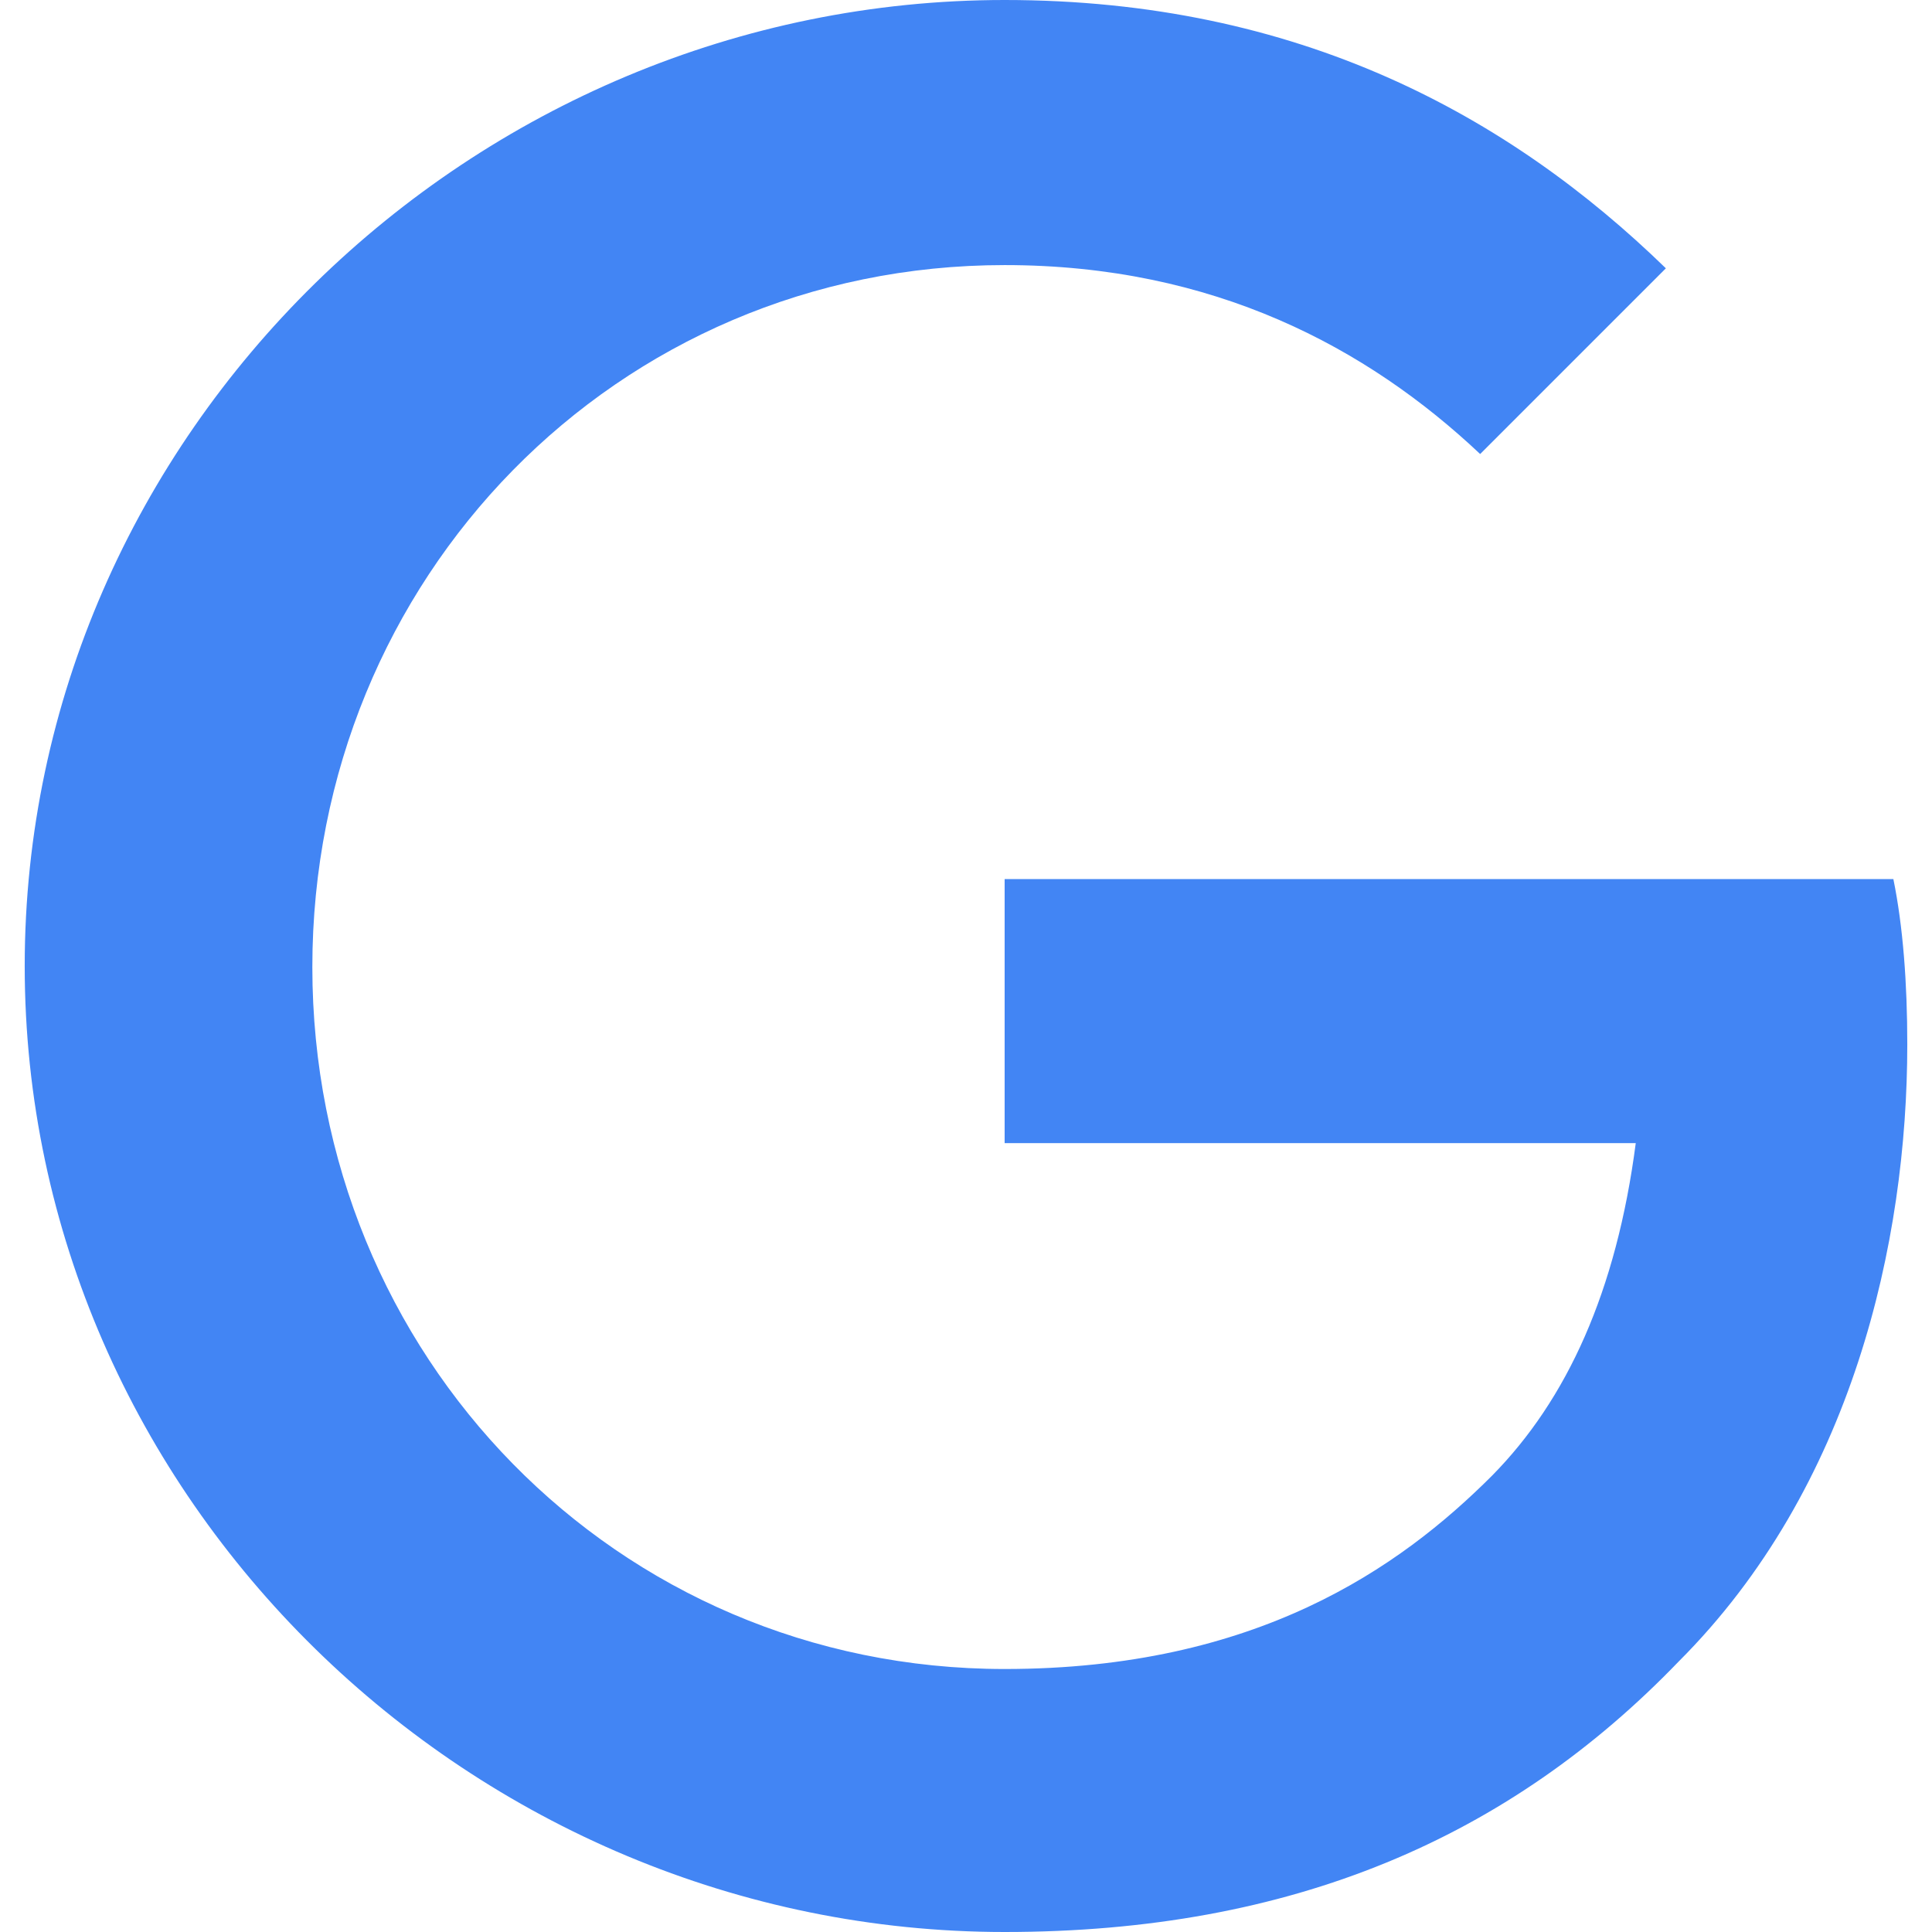
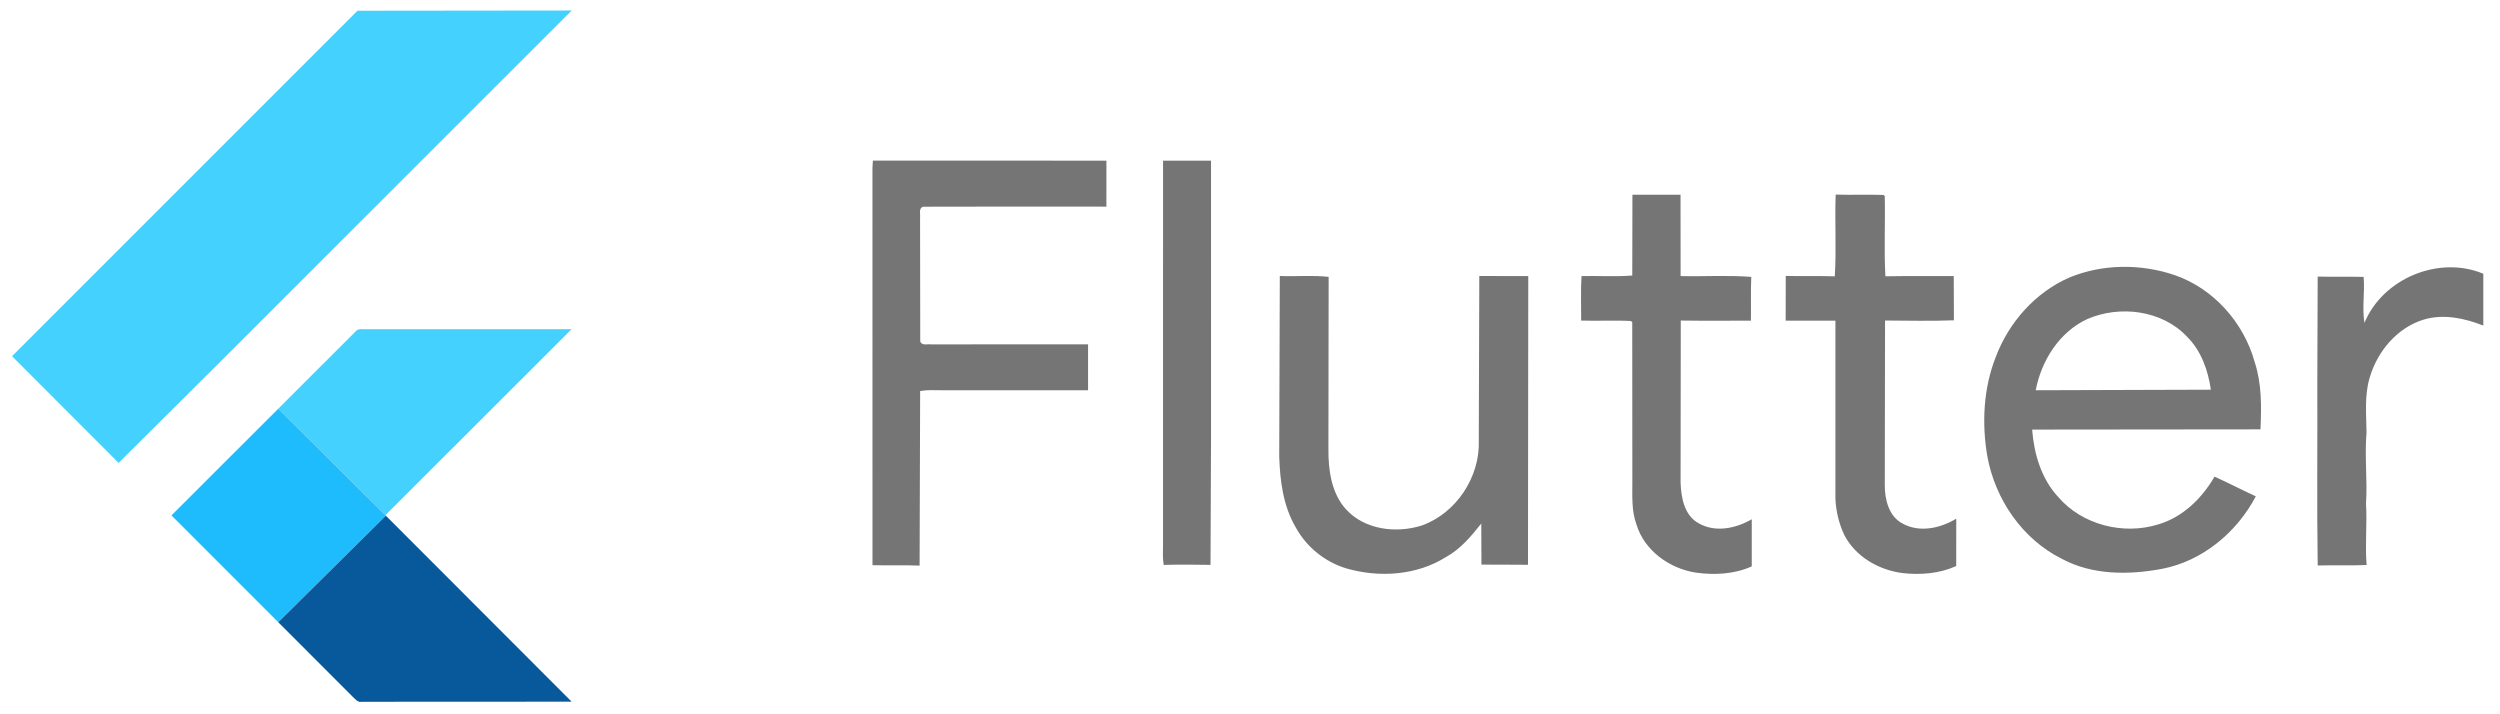
- <svg xmlns="http://www.w3.org/2000/svg" fill="#4285F4" role="img" viewBox="0 0 24 24">
-   <path d="M12.48 10.92v3.28h7.84c-.24 1.84-.853 3.187-1.787 4.133-1.147 1.147-2.933 2.4-6.053 2.4-4.827 0-8.6-3.893-8.6-8.72s3.773-8.72 8.6-8.72c2.6 0 4.507 1.027 5.907 2.347l2.307-2.307C18.747 1.44 16.133 0 12.48 0 5.867 0 .307 5.387.307 12s5.56 12 12.173 12c3.573 0 6.267-1.173 8.373-3.36 2.16-2.16 2.84-5.213 2.84-7.667 0-.76-.053-1.467-.173-2.053H12.48z" />
+ <svg xmlns="http://www.w3.org/2000/svg" viewBox="0 0 953 272">
+   <path d="M136.28 4.09L217.95 4 80.93 140.95l-35.71 35.51-40.63-40.68L136.28 4.09zm-.76 122.28c1.06-1.4 3.01-.71 4.49-.89l77.87.02-70.97 70.9-40.84-40.59 29.45-29.44z" fill="#44d1fd" />
+   <path opacity=".54" d="M332.74 61.21l89.03.03-.01 17.53c-23.29 0-46.59-.07-69.89.03-1.78.59-.94 2.82-1.14 4.19l.07 47.15c.59 1.77 2.83.92 4.21 1.14l59.76-.03v17.51c-18.58-.01-37.15-.01-55.73 0-2.76-.01-5.55-.18-8.28.29l-.21 66.56c-5.99-.24-11.97-.02-17.96-.15l-.01-151.42.16-2.83zm110.62.03h18.28l.01 104.76-.2 49.33c-5.95-.11-11.9-.14-17.84.02-.46-2.44-.27-4.92-.27-7.38l.02-146.73zm178.92 12.99l18.34.01.03 31c8.97.22 17.99-.4 26.94.31-.25 5.56-.04 11.12-.14 16.68-8.92.02-17.83.09-26.74-.04l-.07 61.74c.19 5.72 1.41 12.63 6.97 15.58 6.35 3.61 14.15 1.91 20.16-1.57v17.96c-6.62 3-14.17 3.36-21.28 2.39-10.02-1.53-19.62-8.36-22.65-18.29-2.01-5.44-1.55-11.31-1.59-16.99l-.04-60.13-.45-.51c-6.33-.34-12.68.05-19.02-.17.04-5.66-.22-11.32.14-16.97 6.44-.11 12.91.29 19.34-.2l.06-30.8zm77.48-.06c6.1.21 12.2-.07 18.29.14l.42.46c.23 10.18-.31 20.39.24 30.55 8.69-.16 17.38-.03 26.06-.08l.06 16.86c-8.74.33-17.51.13-26.25.08l-.1 62.81c-.01 5.47 1.57 11.94 6.86 14.63 6.49 3.54 14.36 1.72 20.39-1.9l-.02 18.06c-6.43 2.9-13.68 3.46-20.62 2.66-9.01-1.2-17.83-6.29-22.06-14.54-2.04-4.32-3.18-9.1-3.37-13.87v-67.78c-6.33-.01-12.65.02-18.97 0l.04-17.07c6.23.17 12.46-.05 18.69.16.66-10.36-.05-20.79.34-31.17zm89.02 31.65c12.66-5.25 27.27-5.35 40.2-.95 14.81 5.11 26.27 18.03 30.47 33.02 2.75 8.31 2.64 17.14 2.25 25.78l-87.05.09c.72 9.27 3.49 18.72 9.93 25.68 9.15 10.67 24.9 14.63 38.2 10.44 9.33-2.75 16.61-9.93 21.4-18.18 5.3 2.37 10.45 5.07 15.73 7.5-7.22 13.76-20.35 24.69-35.78 27.65-12.67 2.37-26.53 2.43-38.15-3.83-15.08-7.49-25.46-22.74-28.42-39.14-2.15-12.6-1.48-25.93 3.26-37.89 4.97-13.13 15.02-24.5 27.96-30.17m6.89 15.81c-10.65 4.92-17.51 15.85-19.65 27.13l66.76-.21c-1.06-7.37-3.68-14.86-9.08-20.19-9.46-10.14-25.63-12.12-38.03-6.73zm105.66 1.45c6.97-16.93 28.38-25.82 45.31-18.73v19.76c-7.11-2.8-15.08-4.53-22.59-2.32-10.26 3.05-17.85 12.2-20.76 22.27-2 6.8-1.25 13.9-1.17 20.87-.78 9.02.39 18.05-.2 27.07.48 7.79-.42 15.58.24 23.38-6.22.3-12.44-.02-18.65.19-.36-23.51-.05-47.03-.15-70.55l.14-39.59c5.83.16 11.67-.02 17.51.12.53 5.84-.65 11.71.32 17.53zm-413.47-17.87c6.2.26 12.45-.37 18.62.33l-.09 65.54c-.06 8.01 1.08 16.76 6.62 22.98 7.15 7.92 19.26 9.37 29.04 6.24 13.07-4.68 22.19-18.52 21.66-32.36l.2-62.73 18.67.04-.11 110.05c-5.92-.1-11.83 0-17.74-.07l-.07-15.66c-3.83 4.81-7.85 9.68-13.34 12.71-11.24 7.09-25.5 8.03-38.09 4.4-8.12-2.45-15.19-8.14-19.26-15.58-4.83-8.18-6.05-17.85-6.33-27.17l.22-68.72z" />
+   <path fill="#1fbcfd" d="M65.36 196.47l40.71-40.66 40.84 40.59.17.18-41 40.62-40.72-40.73z" />
+   <path fill="#08589c" d="M106.08 237.2l41-40.62 70.83 70.9c-26.68.06-53.35-.02-80.02.04-1.52.34-2.46-1.05-3.43-1.91l-28.38-28.41z" />
</svg>
